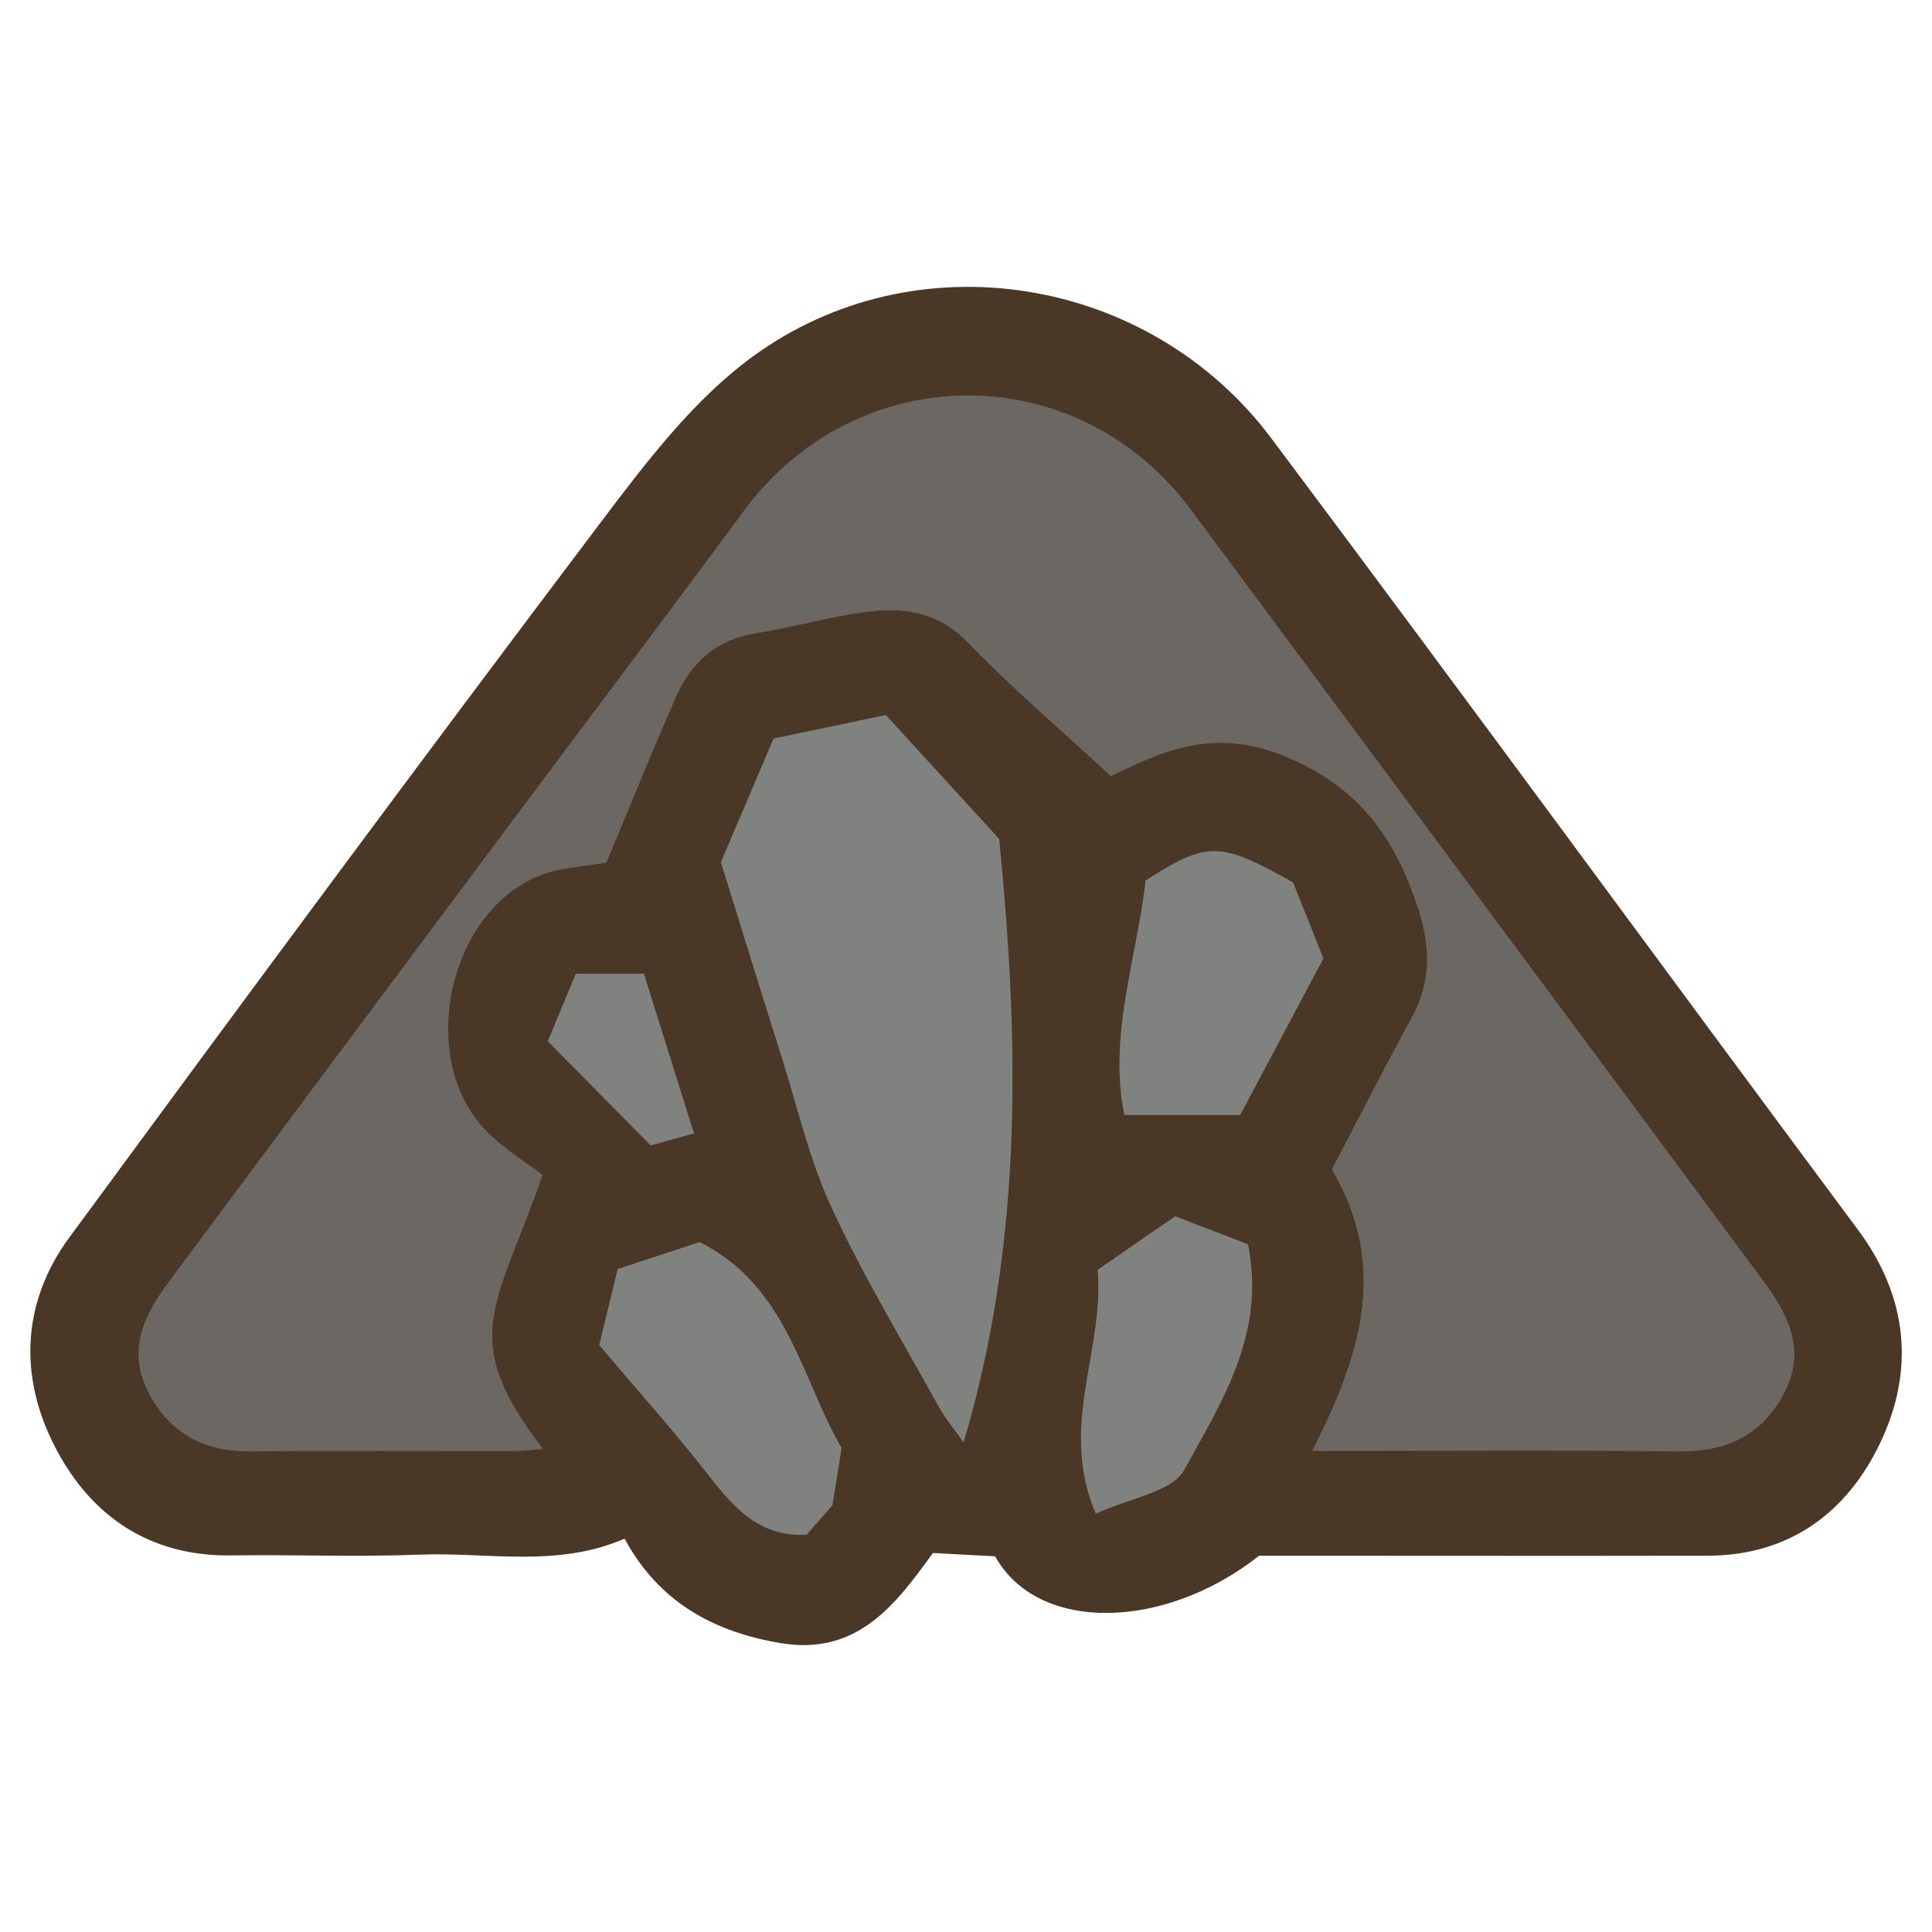
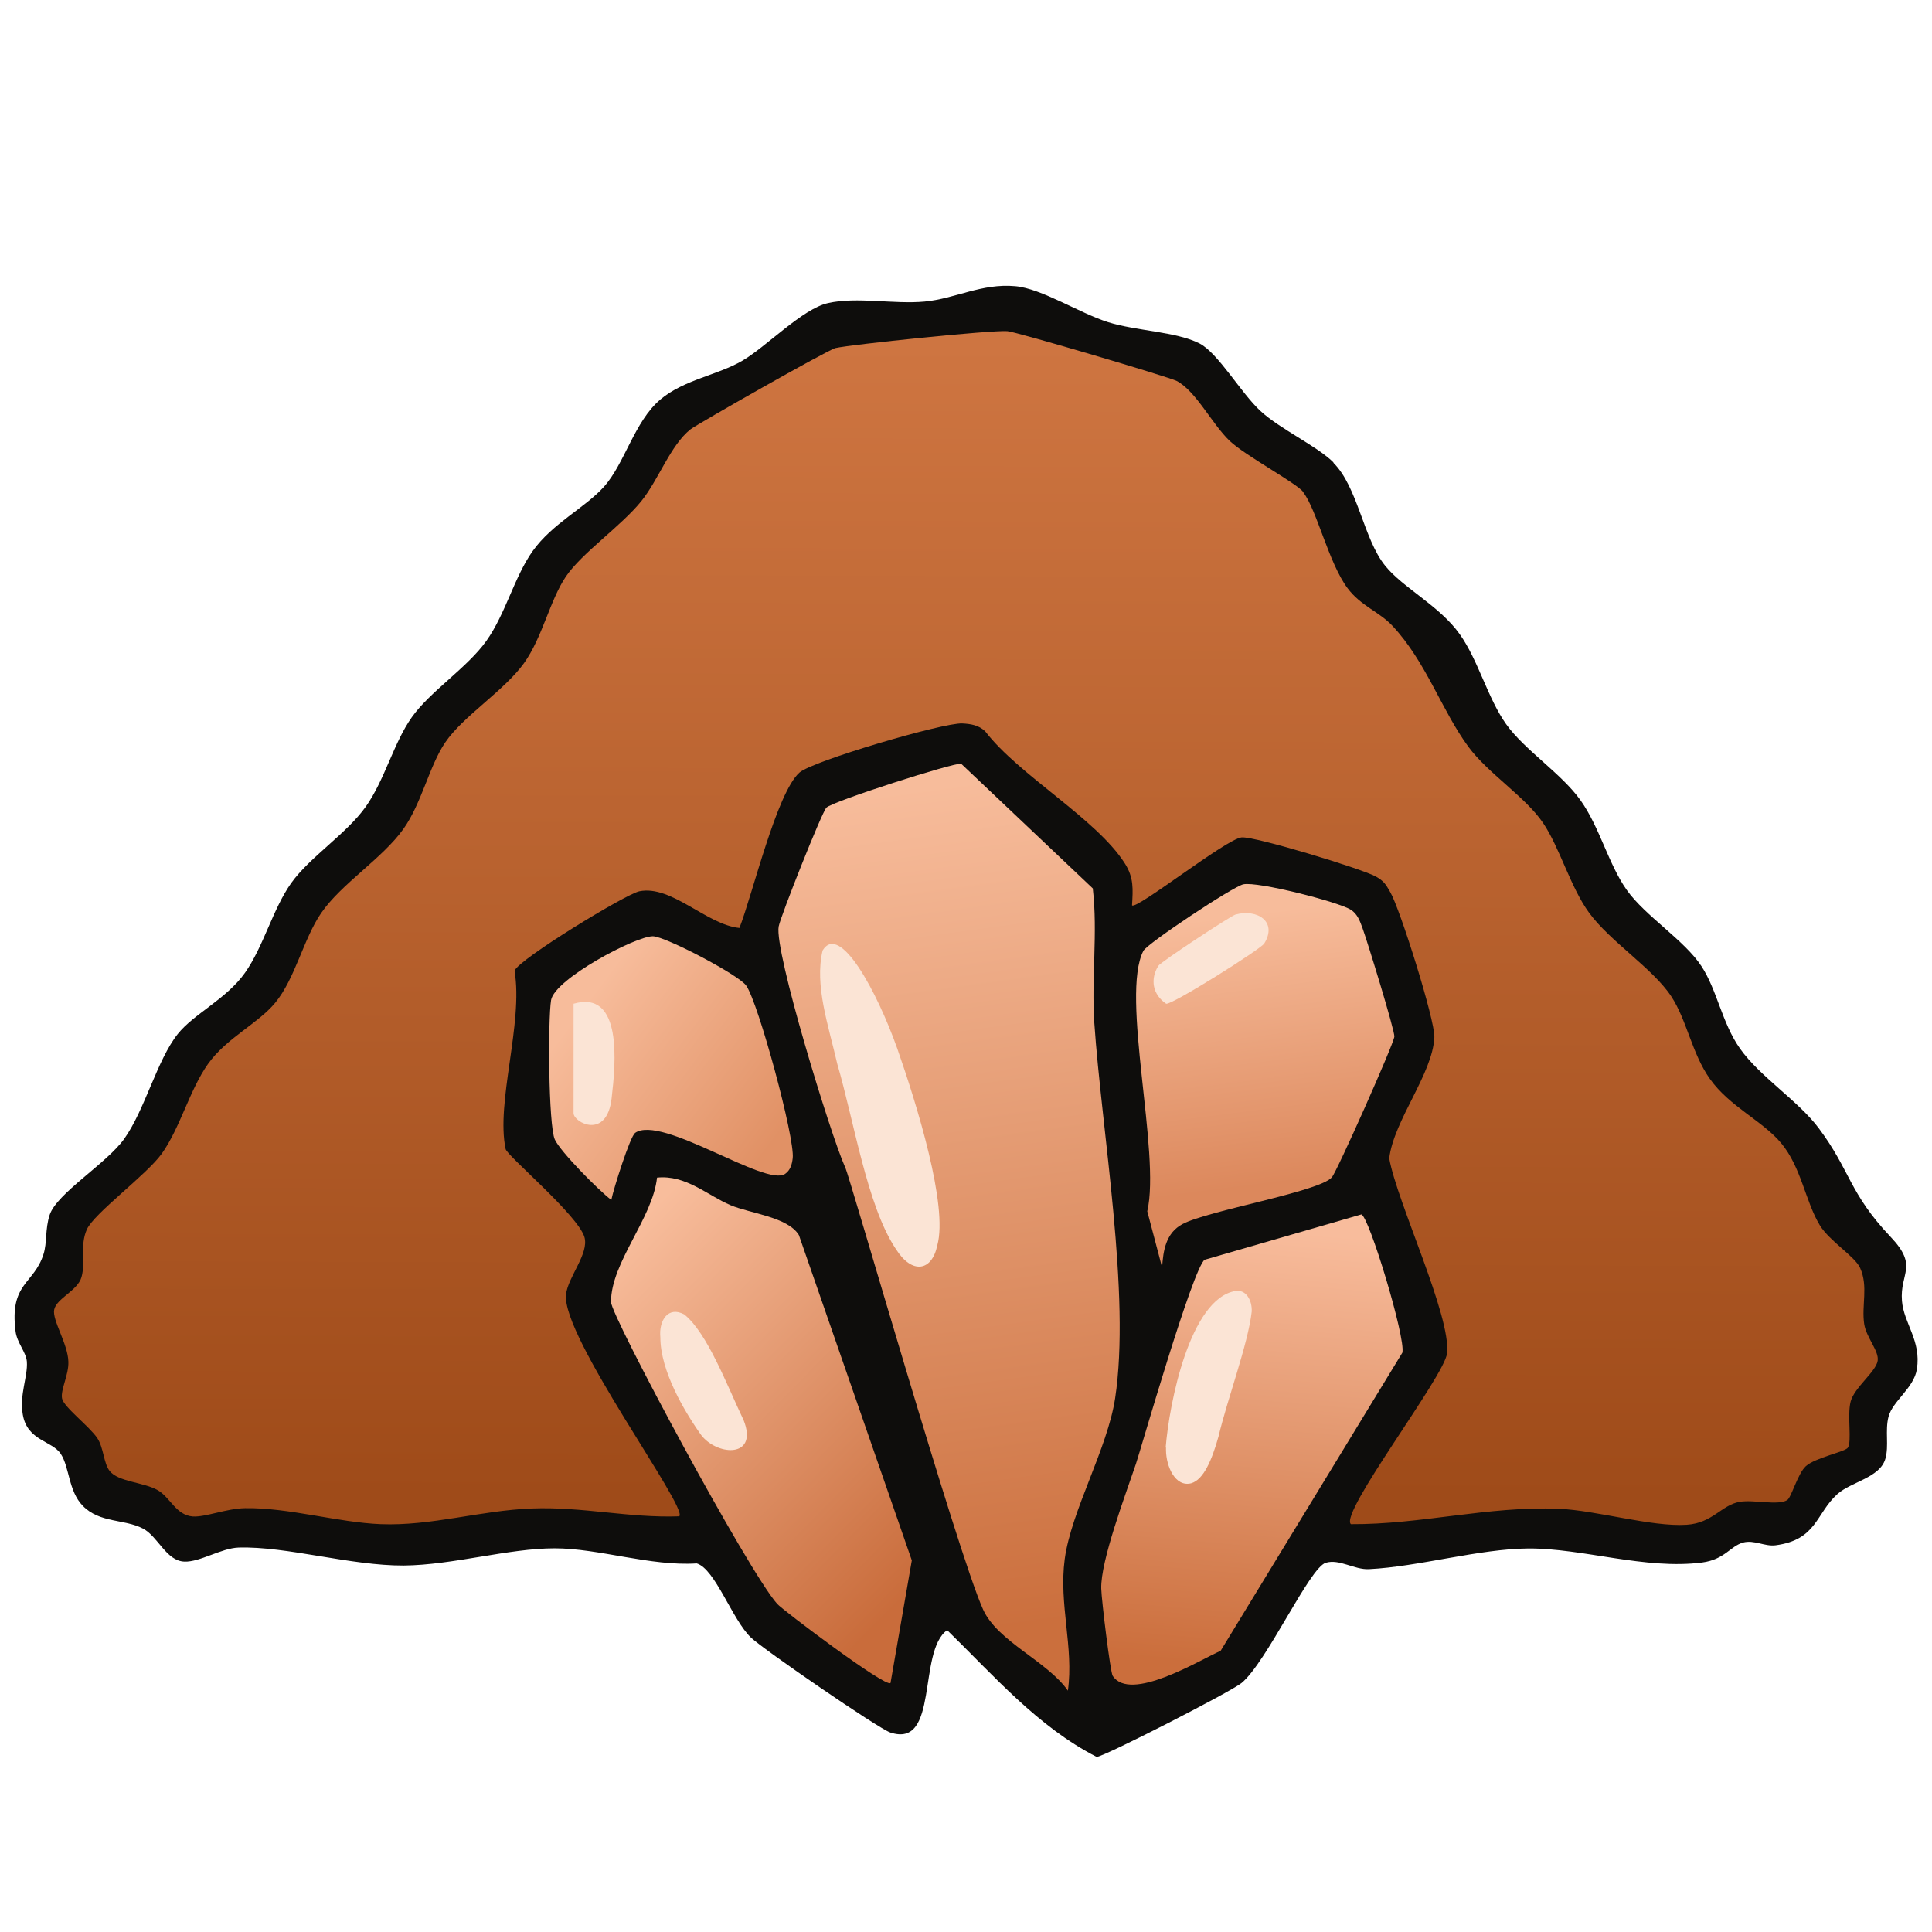
- <svg xmlns="http://www.w3.org/2000/svg" id="uuid-2b915af9-b307-4ad1-829d-4a27ba0c77d5" data-name="fill_ironore" viewBox="0 0 128 128">
-   <path d="M83.43,103.06c-6.24,4.95-14.65,5.17-17.5.05-1.3-.07-2.6-.14-4.12-.22-2.38,3.26-4.92,6.84-10.09,5.97-4.44-.74-8.08-2.73-10.34-6.92-4.49,1.95-9.09.88-13.59,1.06-4.14.16-8.3-.01-12.45.05-5.42.08-9.31-2.6-11.67-7.14-2.42-4.65-2.26-9.59.92-13.92,11.64-15.84,23.33-31.65,35.17-47.33,2.99-3.96,6.13-8.12,10.06-11,10.86-7.97,26.34-5.4,34.41,5.38,13.04,17.41,25.88,34.97,38.86,52.43,3.32,4.46,3.77,9.3,1.49,14.1-2.19,4.62-6.01,7.49-11.44,7.5-9.78.02-19.56,0-29.71,0Z" style="fill: #4a3726; stroke-width: 0px;" />
-   <path d="M73.61,51.43c-3.45-3.19-6.62-5.88-9.49-8.86-1.98-2.06-4.28-2.35-6.78-2.02-2.43.32-4.8,1.02-7.23,1.4-2.63.41-4.32,1.93-5.33,4.24-1.59,3.61-3.06,7.28-4.6,10.96-1.46.27-3.1.31-4.51.89-6.14,2.56-8.06,12.38-3.34,17,1.19,1.16,2.64,2.05,3.62,2.8-3.05,8.82-5.68,10.75.03,18.16-.8.06-1.45.14-2.09.14-5.74.01-11.48-.04-17.22.02-3.01.03-5.27-1.05-6.75-3.74-1.52-2.77-.49-5.13,1.15-7.34,7.29-9.82,14.61-19.62,21.93-29.43,5.42-7.26,10.89-14.5,16.27-21.79,7.51-10.17,22.11-10.23,29.64-.08,12.64,17.03,25.29,34.05,37.92,51.09,1.69,2.28,2.89,4.66,1.31,7.55-1.53,2.81-3.92,3.78-7.01,3.74-7.06-.08-14.13-.03-21.19-.03-.85,0-1.7,0-3.01,0,3.15-6.2,5.14-12.13,1.31-18.65,1.68-3.21,3.42-6.66,5.28-10.04,1.29-2.34,1.26-4.67.47-7.13-1.52-4.71-3.88-8.18-8.94-10.23-4.7-1.91-8.17-.26-11.43,1.34Z" style="fill: #6b6864; stroke-width: 0px;" />
-   <path d="M47.76,57.12c1.15-2.69,2.28-5.36,3.49-8.19,2.48-.52,4.95-1.04,7.44-1.56,2.34,2.55,4.64,5.08,7.51,8.21,1.24,12.6,1.73,26.27-2.36,39.99-.59-.85-1.19-1.56-1.64-2.36-2.41-4.37-5.01-8.66-7.1-13.18-1.47-3.17-2.26-6.66-3.32-10.01-1.33-4.19-2.62-8.4-4.02-12.9Z" style="fill: #7f827e; stroke-width: 0px;" />
-   <path d="M39.7,89.11c.39-1.59.79-3.27,1.22-5.03,1.96-.65,3.78-1.25,5.44-1.79,5.83,2.95,6.69,8.96,9.4,13.65-.22,1.35-.41,2.56-.61,3.79-.58.66-1.15,1.32-1.71,1.95-3.19.17-4.88-1.87-6.6-4.07-2.22-2.84-4.63-5.52-7.15-8.5Z" style="fill: #7f827e; stroke-width: 0px;" />
-   <path d="M82.16,73.87h-7.67c-1.08-5.23.83-10.42,1.41-15.54,4.1-2.62,4.91-2.6,9.77.13.63,1.58,1.31,3.29,2.01,5.04-1.91,3.6-3.81,7.16-5.52,10.38Z" style="fill: #7f827e; stroke-width: 0px;" />
-   <path d="M82.68,82.43c1.21,5.98-1.78,10.48-4.21,14.94-.82,1.5-3.66,1.88-5.87,2.92-2.49-5.79.59-10.84.12-16.16,1.67-1.16,3.31-2.29,5.14-3.55,1.61.62,3.23,1.24,4.83,1.86Z" style="fill: #7f827e; stroke-width: 0px;" />
-   <path d="M45.98,75.09c-1.24.35-2.07.58-2.87.8-2.24-2.27-4.45-4.5-6.82-6.91.55-1.32,1.18-2.84,1.86-4.47h4.51c1.06,3.37,2.14,6.83,3.32,10.58Z" style="fill: #7f827e; stroke-width: 0px;" />
+ <svg xmlns="http://www.w3.org/2000/svg" id="uuid-bc24d454-a4d2-4c96-9070-f4802a111eda" data-name="fill_ironore" viewBox="0 0 128 128">
+   <defs>
+     <linearGradient id="uuid-a1beb38a-58d2-4c39-bb13-704315dbe573" x1="276.39" y1="-546.61" x2="275.93" y2="-393.61" gradientTransform="translate(-74 296) scale(.5)" gradientUnits="userSpaceOnUse">
+       <stop offset="0" stop-color="#ce7541" />
+       <stop offset="1" stop-color="#9f4b19" />
+     </linearGradient>
+     <linearGradient id="uuid-972aac76-17d2-4deb-8efd-74c955521f9d" x1="269.72" y1="-487.63" x2="285" y2="-376.68" gradientTransform="translate(-74 296) scale(.5)" gradientUnits="userSpaceOnUse">
+       <stop offset="0" stop-color="#f7bc9b" />
+       <stop offset="1" stop-color="#cb6f3d" />
+     </linearGradient>
+     <linearGradient id="uuid-cb62c9a3-b44a-4723-9af2-6910059169b7" x1="229.35" y1="-426.75" x2="272.04" y2="-384.59" gradientTransform="translate(-74 296) scale(.5)" gradientUnits="userSpaceOnUse">
+       <stop offset="0" stop-color="#f8bd9c" />
+       <stop offset="1" stop-color="#c96c3b" />
+     </linearGradient>
+     <linearGradient id="uuid-fcbbceef-70e6-43c1-87c6-d7c0b94252a4" x1="316.58" y1="-429.06" x2="311.65" y2="-371.27" gradientTransform="translate(-74 296) scale(.5)" gradientUnits="userSpaceOnUse">
+       <stop offset="0" stop-color="#f8bc9c" />
+       <stop offset="1" stop-color="#cb6e3c" />
+     </linearGradient>
+     <linearGradient id="uuid-c37174e1-30f7-4eaf-99f3-449e0bd787cd" x1="312.84" y1="-470.88" x2="317.39" y2="-435.17" gradientTransform="translate(-74 296) scale(.5)" gradientUnits="userSpaceOnUse">
+       <stop offset="0" stop-color="#f7bc9b" />
+       <stop offset="1" stop-color="#dc885c" />
+     </linearGradient>
+     <linearGradient id="uuid-5fa87601-b2f0-4805-96ef-17ee9f3edbc8" x1="224.35" y1="-457.53" x2="249.08" y2="-438.83" gradientTransform="translate(-74 296) scale(.5)" gradientUnits="userSpaceOnUse">
+       <stop offset="0" stop-color="#f7bc9b" />
+       <stop offset="1" stop-color="#e19165" />
+     </linearGradient>
+   </defs>
+   <path d="M88.34,30.66c1.62,1.6,1.99,5.04,3.43,6.82,1.19,1.48,3.62,2.66,4.95,4.55,1.22,1.72,1.84,4.22,3.06,5.94s3.67,3.27,4.94,5.06,1.84,4.22,3.06,5.94,3.83,3.33,4.95,5.05c1.03,1.57,1.36,3.77,2.55,5.45,1.32,1.87,3.86,3.46,5.22,5.28,2.09,2.79,2,4.29,4.77,7.21,1.85,1.95.59,2.36.74,4.23.12,1.49,1.29,2.63.99,4.52-.2,1.26-1.61,2.11-1.88,3.15-.24.92.04,1.94-.21,2.79-.36,1.25-2.26,1.52-3.17,2.33-1.44,1.29-1.36,3.04-4.11,3.4-.72.09-1.42-.38-2.15-.18-.85.24-1.21,1.12-2.71,1.32-3.77.49-7.9-.95-11.52-.93-3.24.02-7.27,1.21-10.55,1.37-.97.05-1.97-.7-2.87-.42-1.08.34-3.91,6.59-5.57,7.96-.7.58-9.06,4.86-9.6,4.9-3.91-2-6.83-5.4-9.91-8.4-1.98,1.42-.51,7.86-3.77,6.78-.8-.27-8.42-5.51-9.23-6.29-1.24-1.18-2.37-4.55-3.59-4.91-3.05.2-6.49-1-9.41-1-3.07,0-6.75,1.11-10,1.14-3.5.02-7.77-1.29-10.95-1.19-1.14.04-2.56.97-3.58.93-1.21-.04-1.75-1.67-2.75-2.19-1.22-.64-2.87-.35-3.99-1.51-.95-.98-.87-2.54-1.45-3.43s-2.22-.86-2.52-2.61c-.23-1.33.34-2.52.27-3.51-.05-.63-.66-1.25-.75-2.01-.41-3.21,1.22-3.11,1.85-5.1.25-.77.1-1.66.41-2.61.47-1.43,3.77-3.4,4.94-5.04,1.38-1.94,2.17-5.22,3.55-6.95,1.07-1.34,3.22-2.31,4.45-4.05s1.84-4.22,3.06-5.94,3.67-3.27,4.94-5.06,1.84-4.22,3.06-5.94,3.67-3.27,4.94-5.06,1.84-4.22,3.06-5.94c1.31-1.84,3.49-2.88,4.73-4.27,1.37-1.53,2.01-4.32,3.73-5.77,1.57-1.32,3.81-1.62,5.43-2.57s3.98-3.44,5.68-3.82c1.92-.43,4.37.09,6.4-.1s3.77-1.22,6-1.02c1.74.15,4.27,1.79,6.14,2.38s4.55.63,6.08,1.42c1.23.64,2.73,3.27,4.03,4.47s3.76,2.33,4.84,3.41Z" style="fill: #0e0d0c;" />
+   <path d="M86.36,32.64c.89,1.17,1.67,4.66,2.92,6.33.89,1.19,2.1,1.55,2.99,2.51,2.22,2.38,3.24,5.58,5.01,7.99,1.3,1.77,3.78,3.32,4.95,5.05,1.1,1.62,1.82,4.27,3.05,5.95,1.4,1.92,4.23,3.69,5.45,5.55,1.03,1.57,1.36,3.77,2.55,5.45,1.31,1.85,3.5,2.79,4.73,4.27,1.33,1.59,1.6,3.86,2.56,5.44.64,1.05,2.33,2.06,2.67,2.83.55,1.22.08,2.49.27,3.72.14.89,1,1.79.89,2.43-.12.73-1.55,1.77-1.79,2.7s.1,2.64-.19,3.06c-.19.27-2.15.65-2.78,1.22-.54.49-.96,2.09-1.24,2.25-.63.37-2.2-.05-3.14.11-1.21.21-1.79,1.41-3.52,1.52-2.33.15-5.98-.96-8.47-1.06-4.65-.19-9.15,1.05-13.77,1.02-.78-.73,6.2-9.8,6.37-11.31.29-2.45-3.32-10.03-3.83-12.93.31-2.53,2.88-5.6,2.99-8.02.05-1.13-2.29-8.55-2.92-9.61-.3-.52-.4-.72-.96-1.04-.95-.52-8.02-2.67-8.89-2.59-1.02.1-6.99,4.83-7.26,4.5.06-1.06.13-1.83-.48-2.78-1.87-2.95-7.02-5.84-9.25-8.75-.43-.41-.95-.49-1.52-.52-1.26-.06-9.94,2.49-10.79,3.26-1.51,1.36-3.09,8.03-3.97,10.29-2.17-.21-4.49-2.86-6.63-2.43-.9.18-8.05,4.54-8.27,5.27.59,3.46-1.25,8.72-.59,11.81.1.45,4.79,4.38,5.22,5.83.32,1.09-1.09,2.64-1.22,3.8-.31,2.8,8.14,14.17,7.5,14.7-3.34.12-6.38-.65-9.77-.52s-6.66,1.17-10,1.04c-2.82-.11-6.15-1.11-8.99-1.06-1.24.02-2.64.61-3.48.55-1.09-.09-1.48-1.25-2.29-1.73-.94-.55-2.63-.55-3.21-1.29-.4-.52-.39-1.54-.82-2.18-.55-.8-2.22-2.05-2.33-2.62s.45-1.56.42-2.43c-.03-1.19-1.08-2.75-.94-3.45.15-.75,1.56-1.26,1.81-2.16.28-1-.12-2.08.35-3.15s3.95-3.61,4.97-5.03c1.22-1.72,1.84-4.22,3.06-5.94s3.31-2.67,4.45-4.05c1.32-1.59,1.88-4.25,3.05-5.95,1.33-1.94,4.05-3.61,5.44-5.56,1.21-1.69,1.71-4.16,2.77-5.73,1.18-1.75,3.91-3.43,5.23-5.27,1.21-1.69,1.71-4.16,2.77-5.73s3.65-3.33,5-5c1.15-1.43,1.93-3.7,3.25-4.75.43-.34,9.08-5.26,9.61-5.39,1.06-.24,10.32-1.2,11.39-1.12.58.04,10.7,3.03,11.22,3.3,1.27.66,2.34,2.86,3.52,3.98,1.04.98,4.42,2.79,4.87,3.38Z" style="fill: url(#uuid-a1beb38a-58d2-4c39-bb13-704315dbe573);" />
+   <path d="M55.97,77.28c-.92-2.04-4.69-14.28-4.38-15.9.13-.69,2.86-7.57,3.16-7.87.4-.42,8.47-3,8.93-2.91l8.72,8.26c.34,2.95-.1,5.95.1,8.9.49,7.19,2.42,18.02,1.38,24.88-.51,3.35-2.91,7.45-3.34,10.66-.4,2.98.61,5.84.21,8.71-1.36-1.95-4.66-3.25-5.62-5.38-1.69-3.74-8.79-28.54-9.15-29.35Z" style="fill: url(#uuid-972aac76-17d2-4deb-8efd-74c955521f9d);" />
+   <path d="M40.48,86.26c0-2.63,2.76-5.54,3.05-8.24,1.91-.2,3.34,1.18,4.88,1.83,1.28.54,3.8.78,4.52,1.98l7.48,21.55-1.41,8.12c-.28.36-7.15-4.83-7.51-5.24-1.9-2.12-11.01-19.07-11.01-20Z" style="fill: url(#uuid-cb62c9a3-b44a-4723-9af2-6910059169b7);" />
+   <path d="M79.82,83.46l10.37-3c.49.06,2.96,8.21,2.72,9.16l-12.04,19.75c-1.46.65-5.98,3.43-7.15,1.66-.16-.24-.74-5.01-.76-5.78-.05-1.84,1.62-6.25,2.3-8.27.28-.82,3.77-12.99,4.56-13.53Z" style="fill: url(#uuid-fcbbceef-70e6-43c1-87c6-d7c0b94252a4);" />
+   <path d="M77,84l-.99-3.75c.9-3.85-1.79-14.28-.26-17.25.25-.49,5.93-4.26,6.62-4.41.95-.21,6.32,1.17,7.12,1.68.45.28.61.76.78,1.22.31.84,2.15,6.82,2.11,7.19-.05.51-3.8,8.93-4.14,9.32-.83.96-8.22,2.2-9.9,3.1-1.1.59-1.28,1.75-1.35,2.91Z" style="fill: url(#uuid-c37174e1-30f7-4eaf-99f3-449e0bd787cd);" />
+   <path d="M42.07,75.07c-.32.22-1.42,3.68-1.57,4.43-.89-.68-3.37-3.2-3.74-4-.43-.94-.46-7.97-.25-9.24.24-1.4,5.58-4.23,6.74-4.23.81,0,5.7,2.56,6.19,3.27.81,1.16,3.23,10.09,3.08,11.43-.05.41-.15.79-.5,1.04-1.27.91-8.19-3.95-9.95-2.71Z" style="fill: url(#uuid-5fa87601-b2f0-4805-96ef-17ee9f3edbc8);" />
+   <path d="M59.3,82.67c-1.86-2.86-2.71-8.35-3.83-12.19-.58-2.54-1.52-5.19-.97-7.51,1.14-1.87,3.61,2.74,4.94,6.48,1.32,3.77,3.38,10.45,2.66,13.05-.36,1.75-1.68,1.92-2.72.29l-.08-.12Z" style="fill: #fbe4d5;" />
+   <path d="M77.23,95.9c.23-2.9,1.6-9.85,4.62-10.37.71-.11,1.11.62,1.08,1.36-.24,2.15-1.62,5.82-2.2,8.28-.44,1.57-.99,2.86-1.81,3.1-1.06.27-1.66-1.12-1.67-2.19v-.18Z" style="fill: #fbe4d5;" />
+   <path d="M46.55,95.21c-1.2-1.66-2.8-4.38-2.8-6.61-.11-1.11.52-2.1,1.59-1.51,1.53,1.24,2.81,4.66,3.93,7.01.93,2.36-1.42,2.38-2.6,1.22l-.11-.11Z" style="fill: #fbe4d5;" />
+   <path d="M81.86,60.59c1.45-.39,2.79.48,1.9,1.92-.24.38-6.1,4.07-6.5,3.99-.9-.61-1.07-1.62-.52-2.51.16-.26,4.8-3.31,5.12-3.4Z" style="fill: #fbe4d5;" />
+   <path d="M38,66.5c3.27-.95,2.79,3.98,2.52,6.27-.32,2.77-2.52,1.6-2.52.98v-7.25Z" style="fill: #fbe4d5;" />
</svg>
